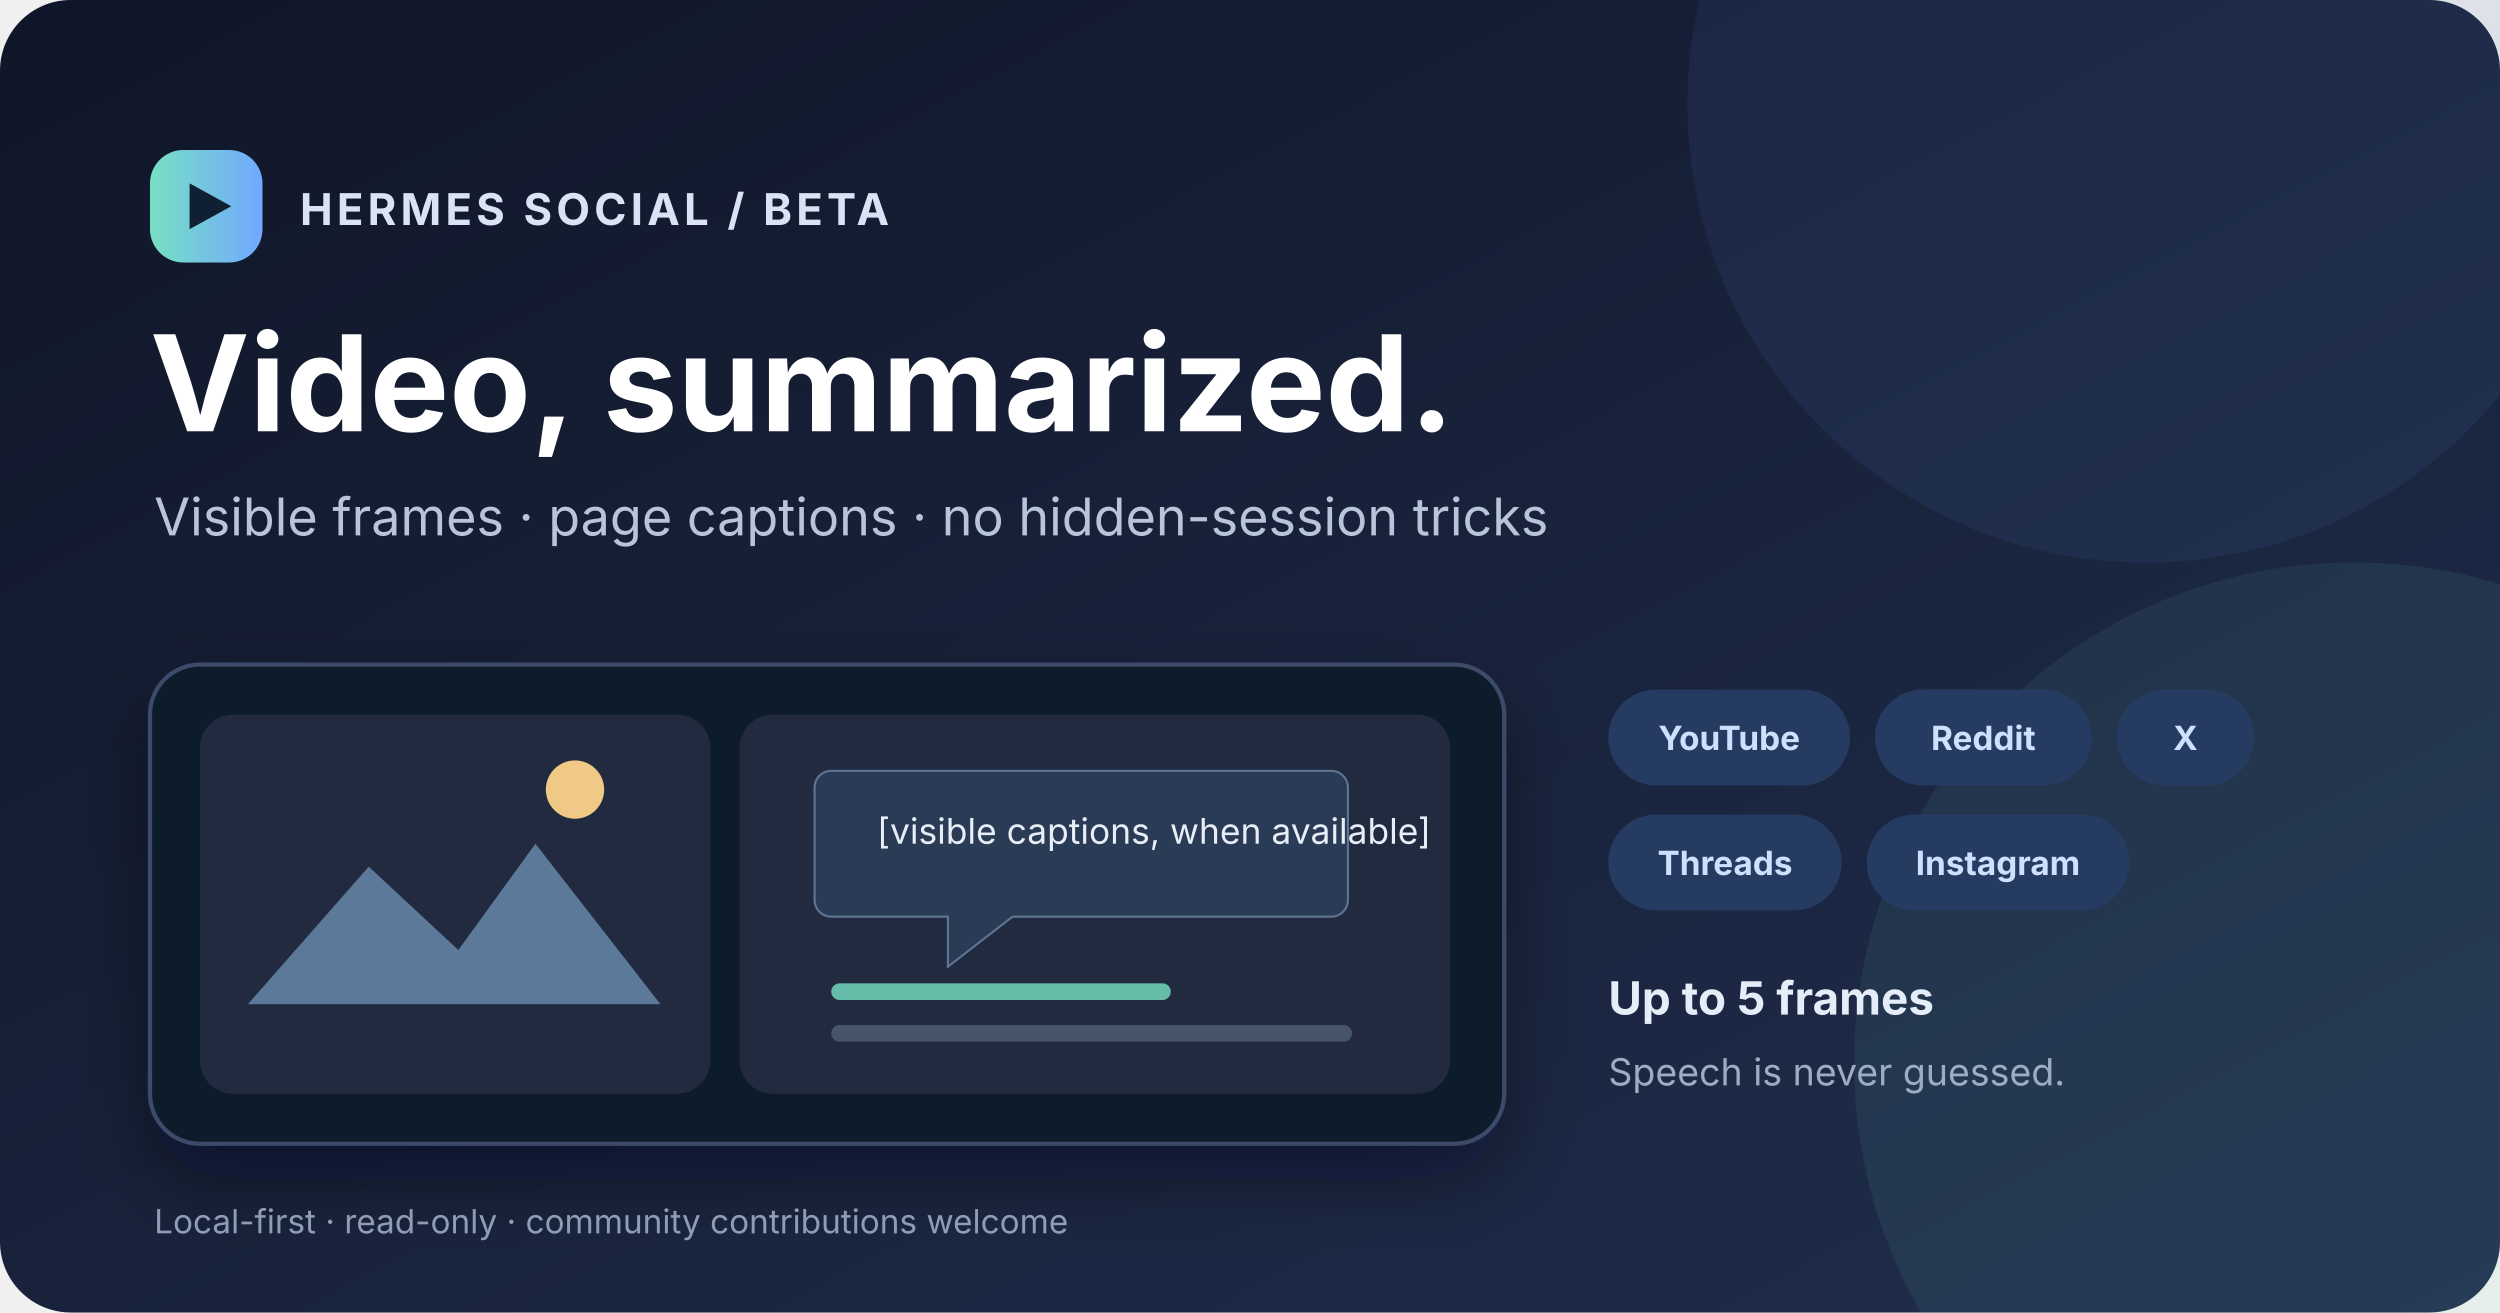
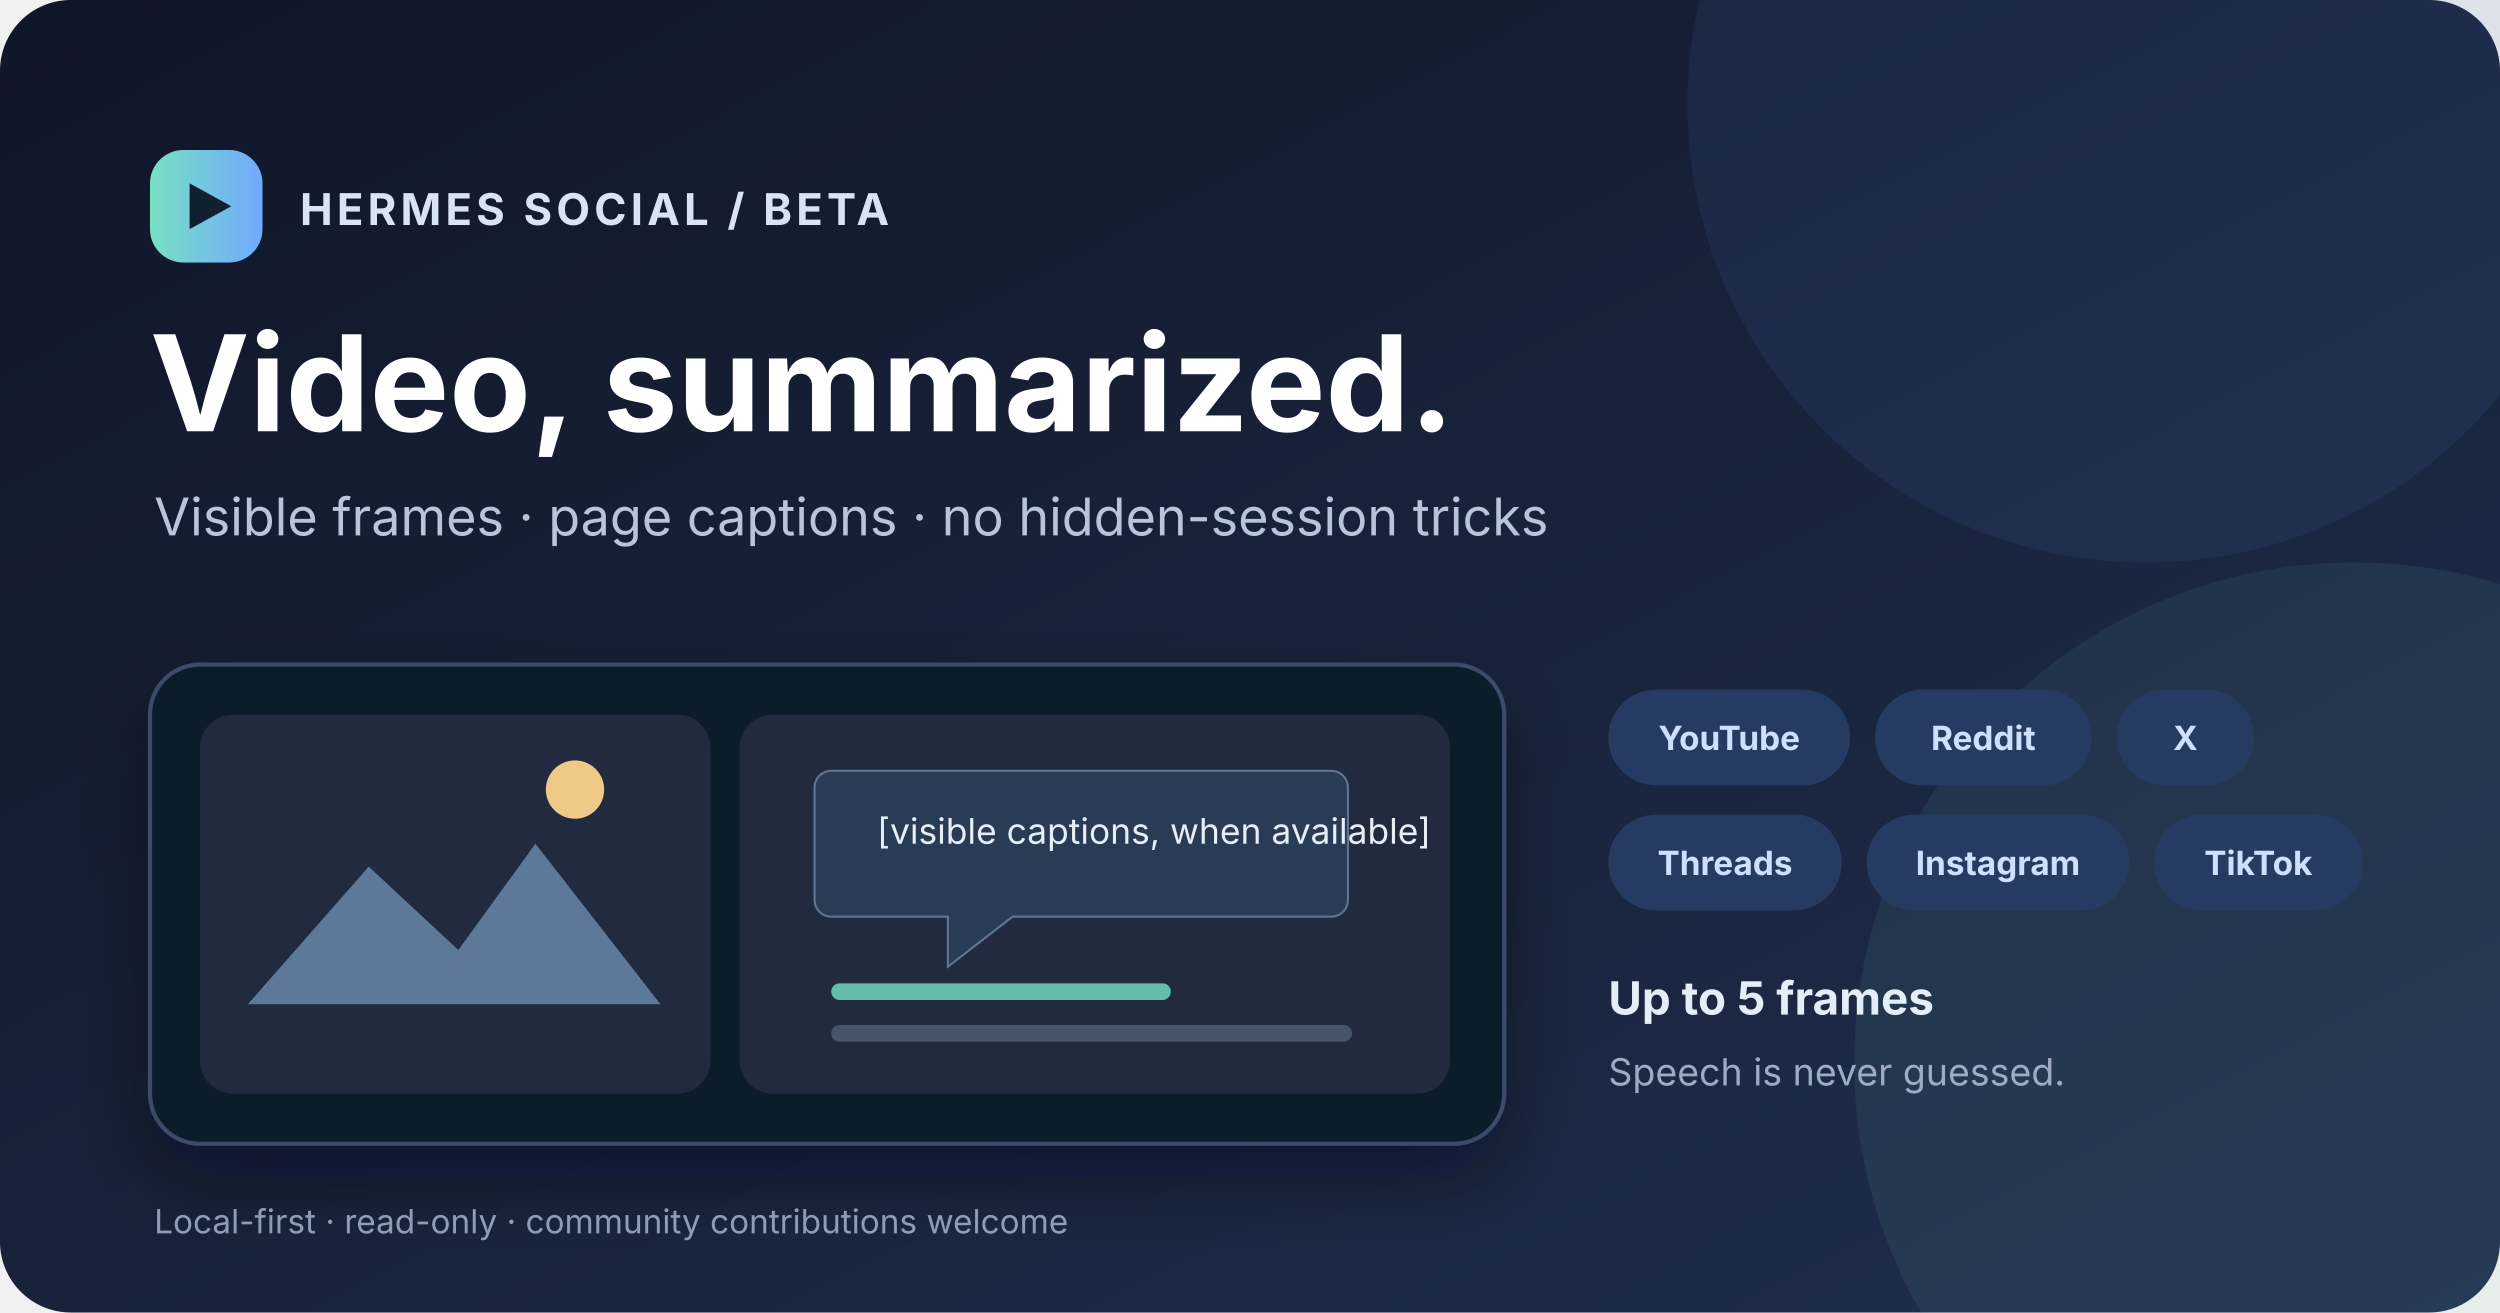
<svg xmlns="http://www.w3.org/2000/svg" width="1200" height="630" viewBox="0 0 1200 630" role="img" aria-labelledby="title desc">
  <defs>
    <linearGradient id="bg" x1="0" y1="0" x2="1" y2="1">
      <stop stop-color="#101628" />
      <stop offset="1" stop-color="#202e4d" />
    </linearGradient>
    <linearGradient id="accent" x1="0" x2="1">
      <stop stop-color="#77e0c3" />
      <stop offset="1" stop-color="#71a9ff" />
    </linearGradient>
    <filter id="shadow" x="-.2" y="-.2" width="1.4" height="1.5">
      <feDropShadow dx="0" dy="16" stdDeviation="18" flood-color="#070b14" flood-opacity=".45" />
    </filter>
  </defs>
  <rect width="1200" height="630" rx="34" fill="url(#bg)" />
  <circle cx="1030" cy="50" r="220" fill="#4972bb" opacity=".12" />
  <circle cx="1130" cy="510" r="240" fill="#78dfc0" opacity=".08" />
  <g font-family="Inter,Segoe UI,Arial,sans-serif">
    <rect x="72" y="72" width="54" height="54" rx="16" fill="url(#accent)" />
    <path d="M91 88v22l20-11z" fill="#102033" />
    <text x="144" y="108" fill="#d9e3f6" font-size="21" font-weight="700" letter-spacing="2">HERMES SOCIAL  /  BETA</text>
    <text x="72" y="207" fill="#fff" font-size="64" font-weight="750">Video, summarized.</text>
    <text x="74" y="257" fill="#b7c4da" font-size="25">Visible frames · page captions · no hidden-session tricks</text>
    <g filter="url(#shadow)">
      <rect x="72" y="319" width="650" height="230" rx="24" fill="#111a2b" stroke="#3a4b69" stroke-width="2" />
      <rect x="96" y="343" width="245" height="182" rx="16" fill="#202c41" />
      <rect x="355" y="343" width="341" height="182" rx="16" fill="#202c41" />
      <path d="M119 482l58-66 43 40 37-51 60 77z" fill="#7293b8" opacity=".75" />
      <circle cx="276" cy="379" r="14" fill="#f0c987" />
      <path d="M399 370h240a8 8 0 0 1 8 8v54a8 8 0 0 1-8 8H486l-31 24v-24h-56a8 8 0 0 1-8-8v-54a8 8 0 0 1 8-8z" fill="#293a54" stroke="#607594" />
      <text x="421" y="405" fill="#e8eef8" font-size="17">[visible captions, when available]</text>
      <rect x="399" y="472" width="163" height="8" rx="4" fill="#77e0c3" opacity=".8" />
      <rect x="399" y="492" width="250" height="8" rx="4" fill="#66748d" opacity=".55" />
    </g>
    <g font-size="16" font-weight="700" text-anchor="middle">
      <rect x="772" y="331" width="116" height="46" rx="23" fill="#263b61" />
      <text x="830" y="360" fill="#cfe0ff">YouTube</text>
      <rect x="900" y="331" width="104" height="46" rx="23" fill="#263b61" />
      <text x="952" y="360" fill="#cfe0ff">Reddit</text>
      <rect x="1016" y="331" width="66" height="46" rx="23" fill="#263b61" />
      <text x="1049" y="360" fill="#cfe0ff">X</text>
      <rect x="772" y="391" width="112" height="46" rx="23" fill="#263b61" />
      <text x="828" y="420" fill="#cfe0ff">Threads</text>
      <rect x="896" y="391" width="126" height="46" rx="23" fill="#263b61" />
      <text x="959" y="420" fill="#cfe0ff">Instagram</text>
+       <rect x="1034" y="391" width="100" height="46" rx="23" fill="#263b61" />
+       <text x="1084" y="420" fill="#cfe0ff">TikTok</text>
    </g>
    <text x="772" y="487" fill="#e5edf9" font-size="22" font-weight="700">Up to 5 frames</text>
    <text x="772" y="521" fill="#9eacc3" font-size="18">Speech is never guessed.</text>
    <text x="74" y="592" fill="#8f9db4" font-size="16">Local-first · read-only · community contributions welcome</text>
  </g>
</svg>
